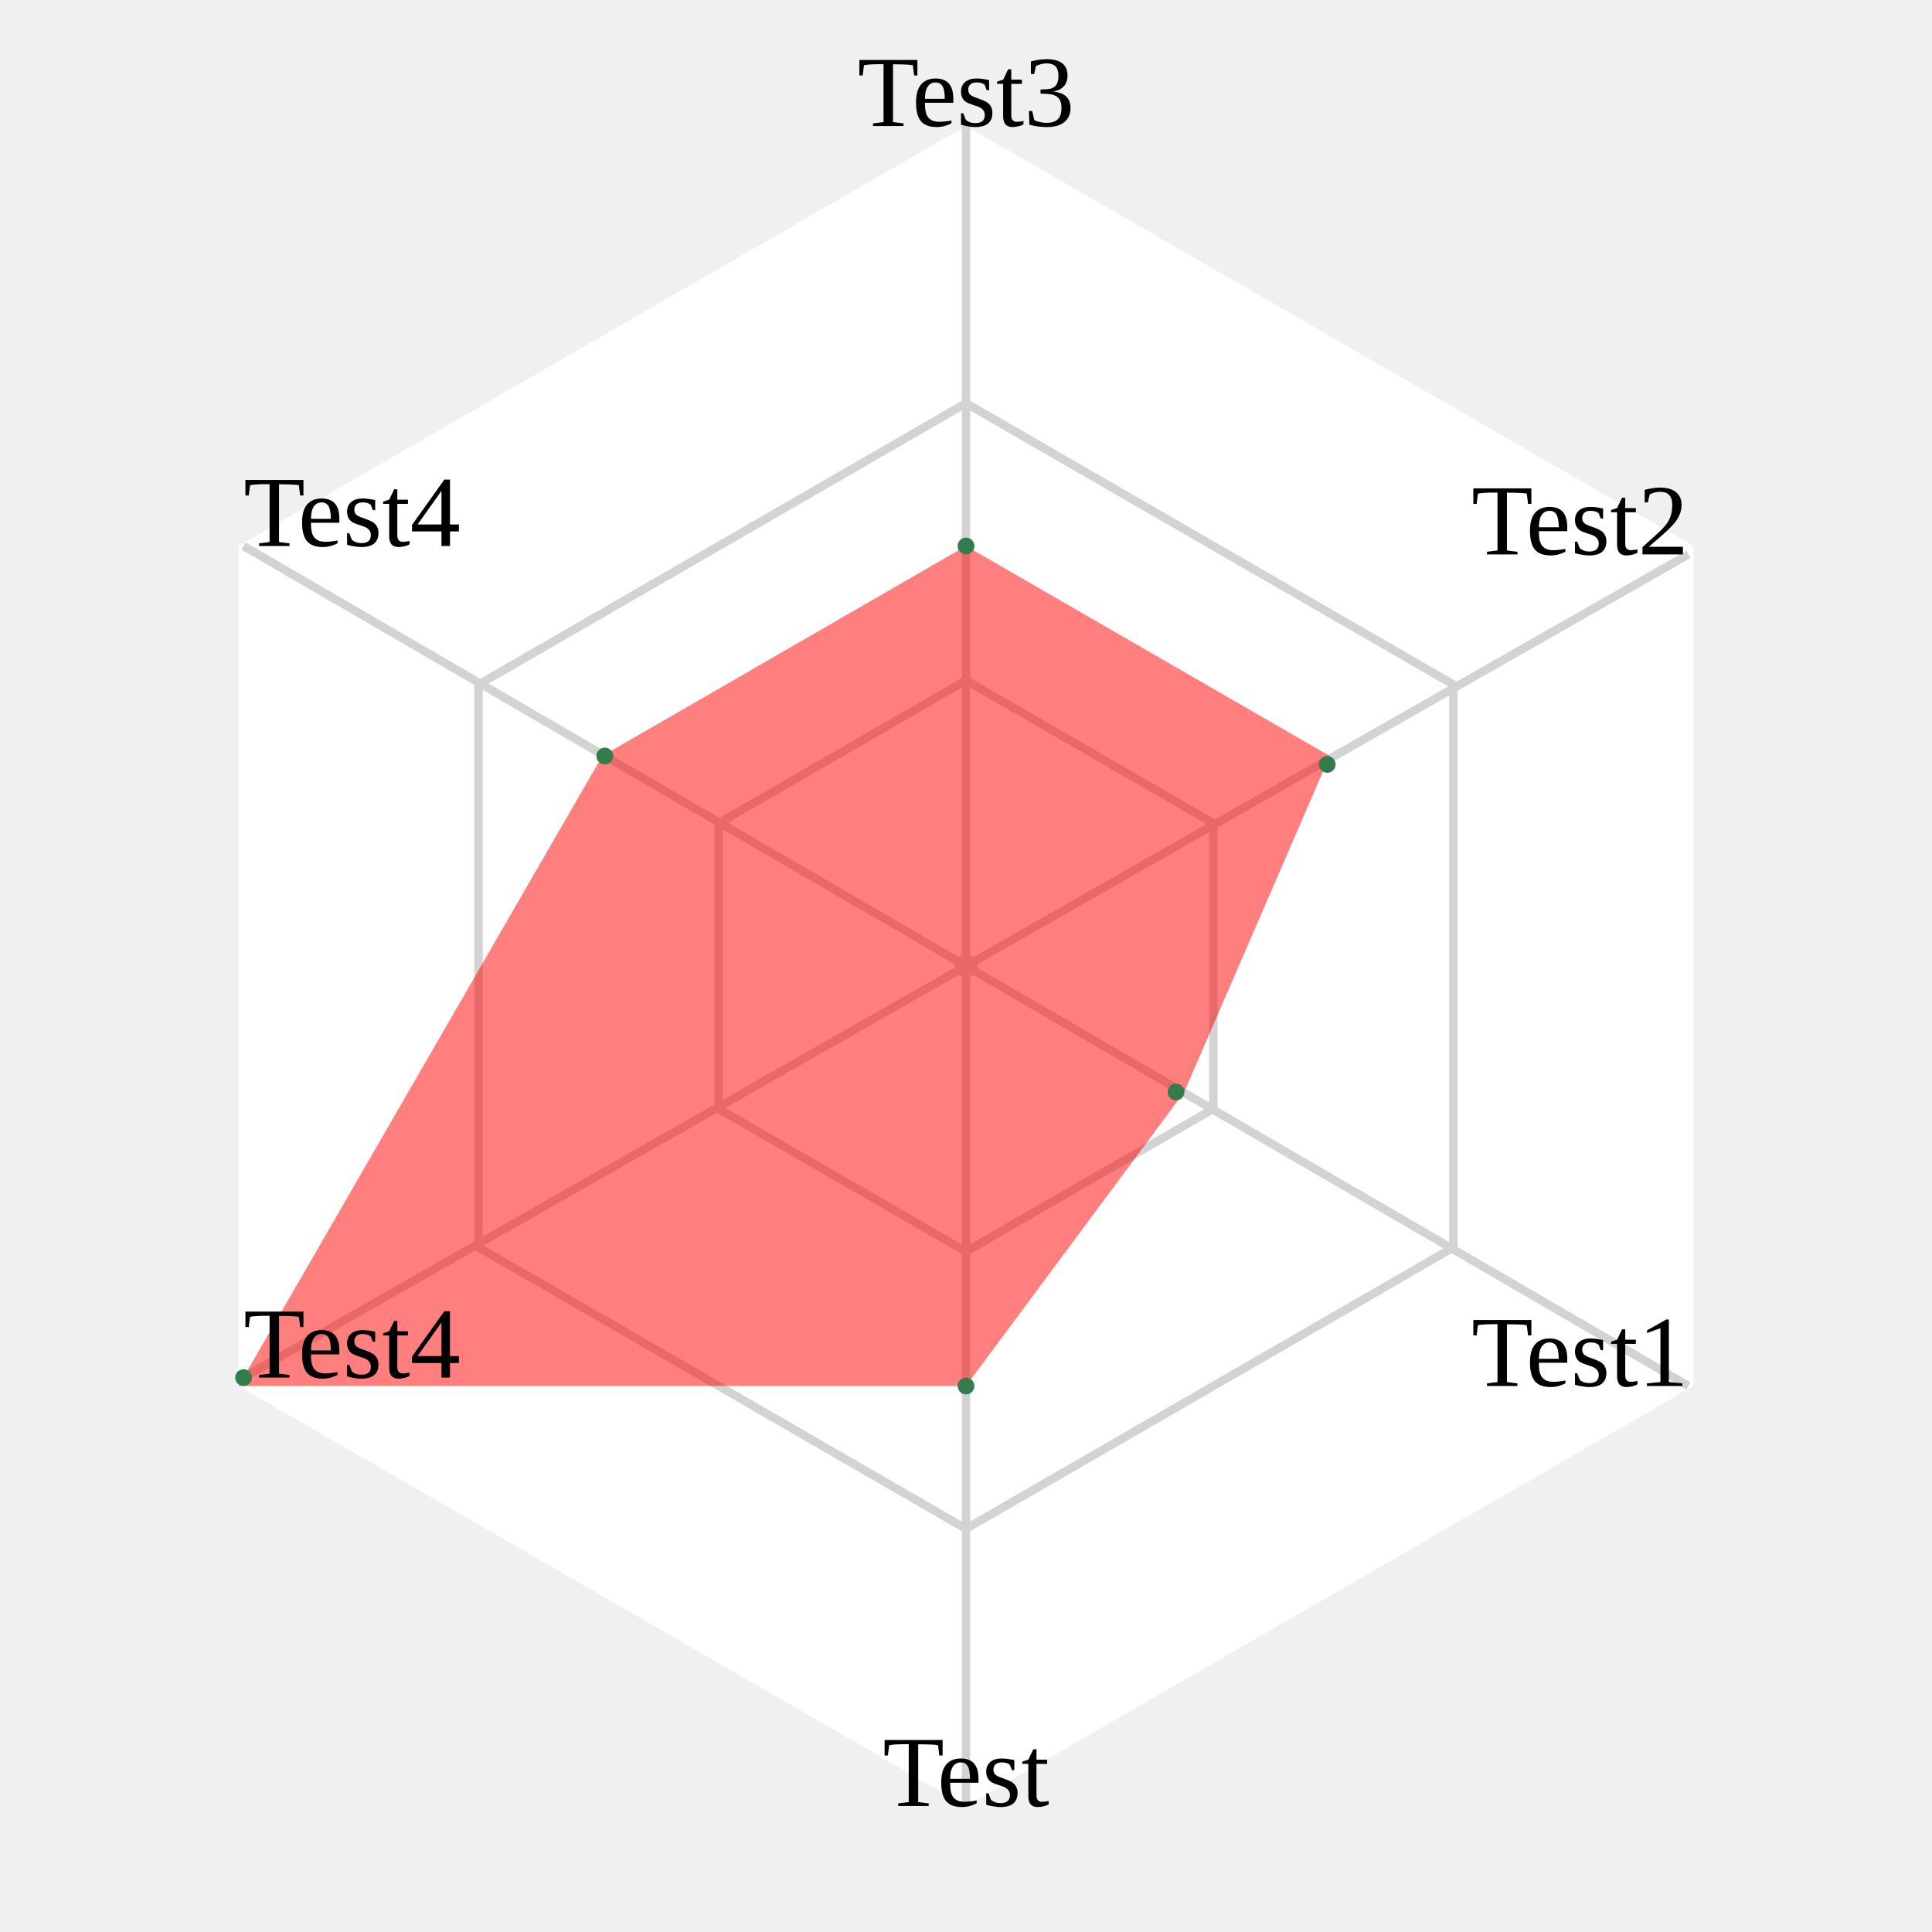
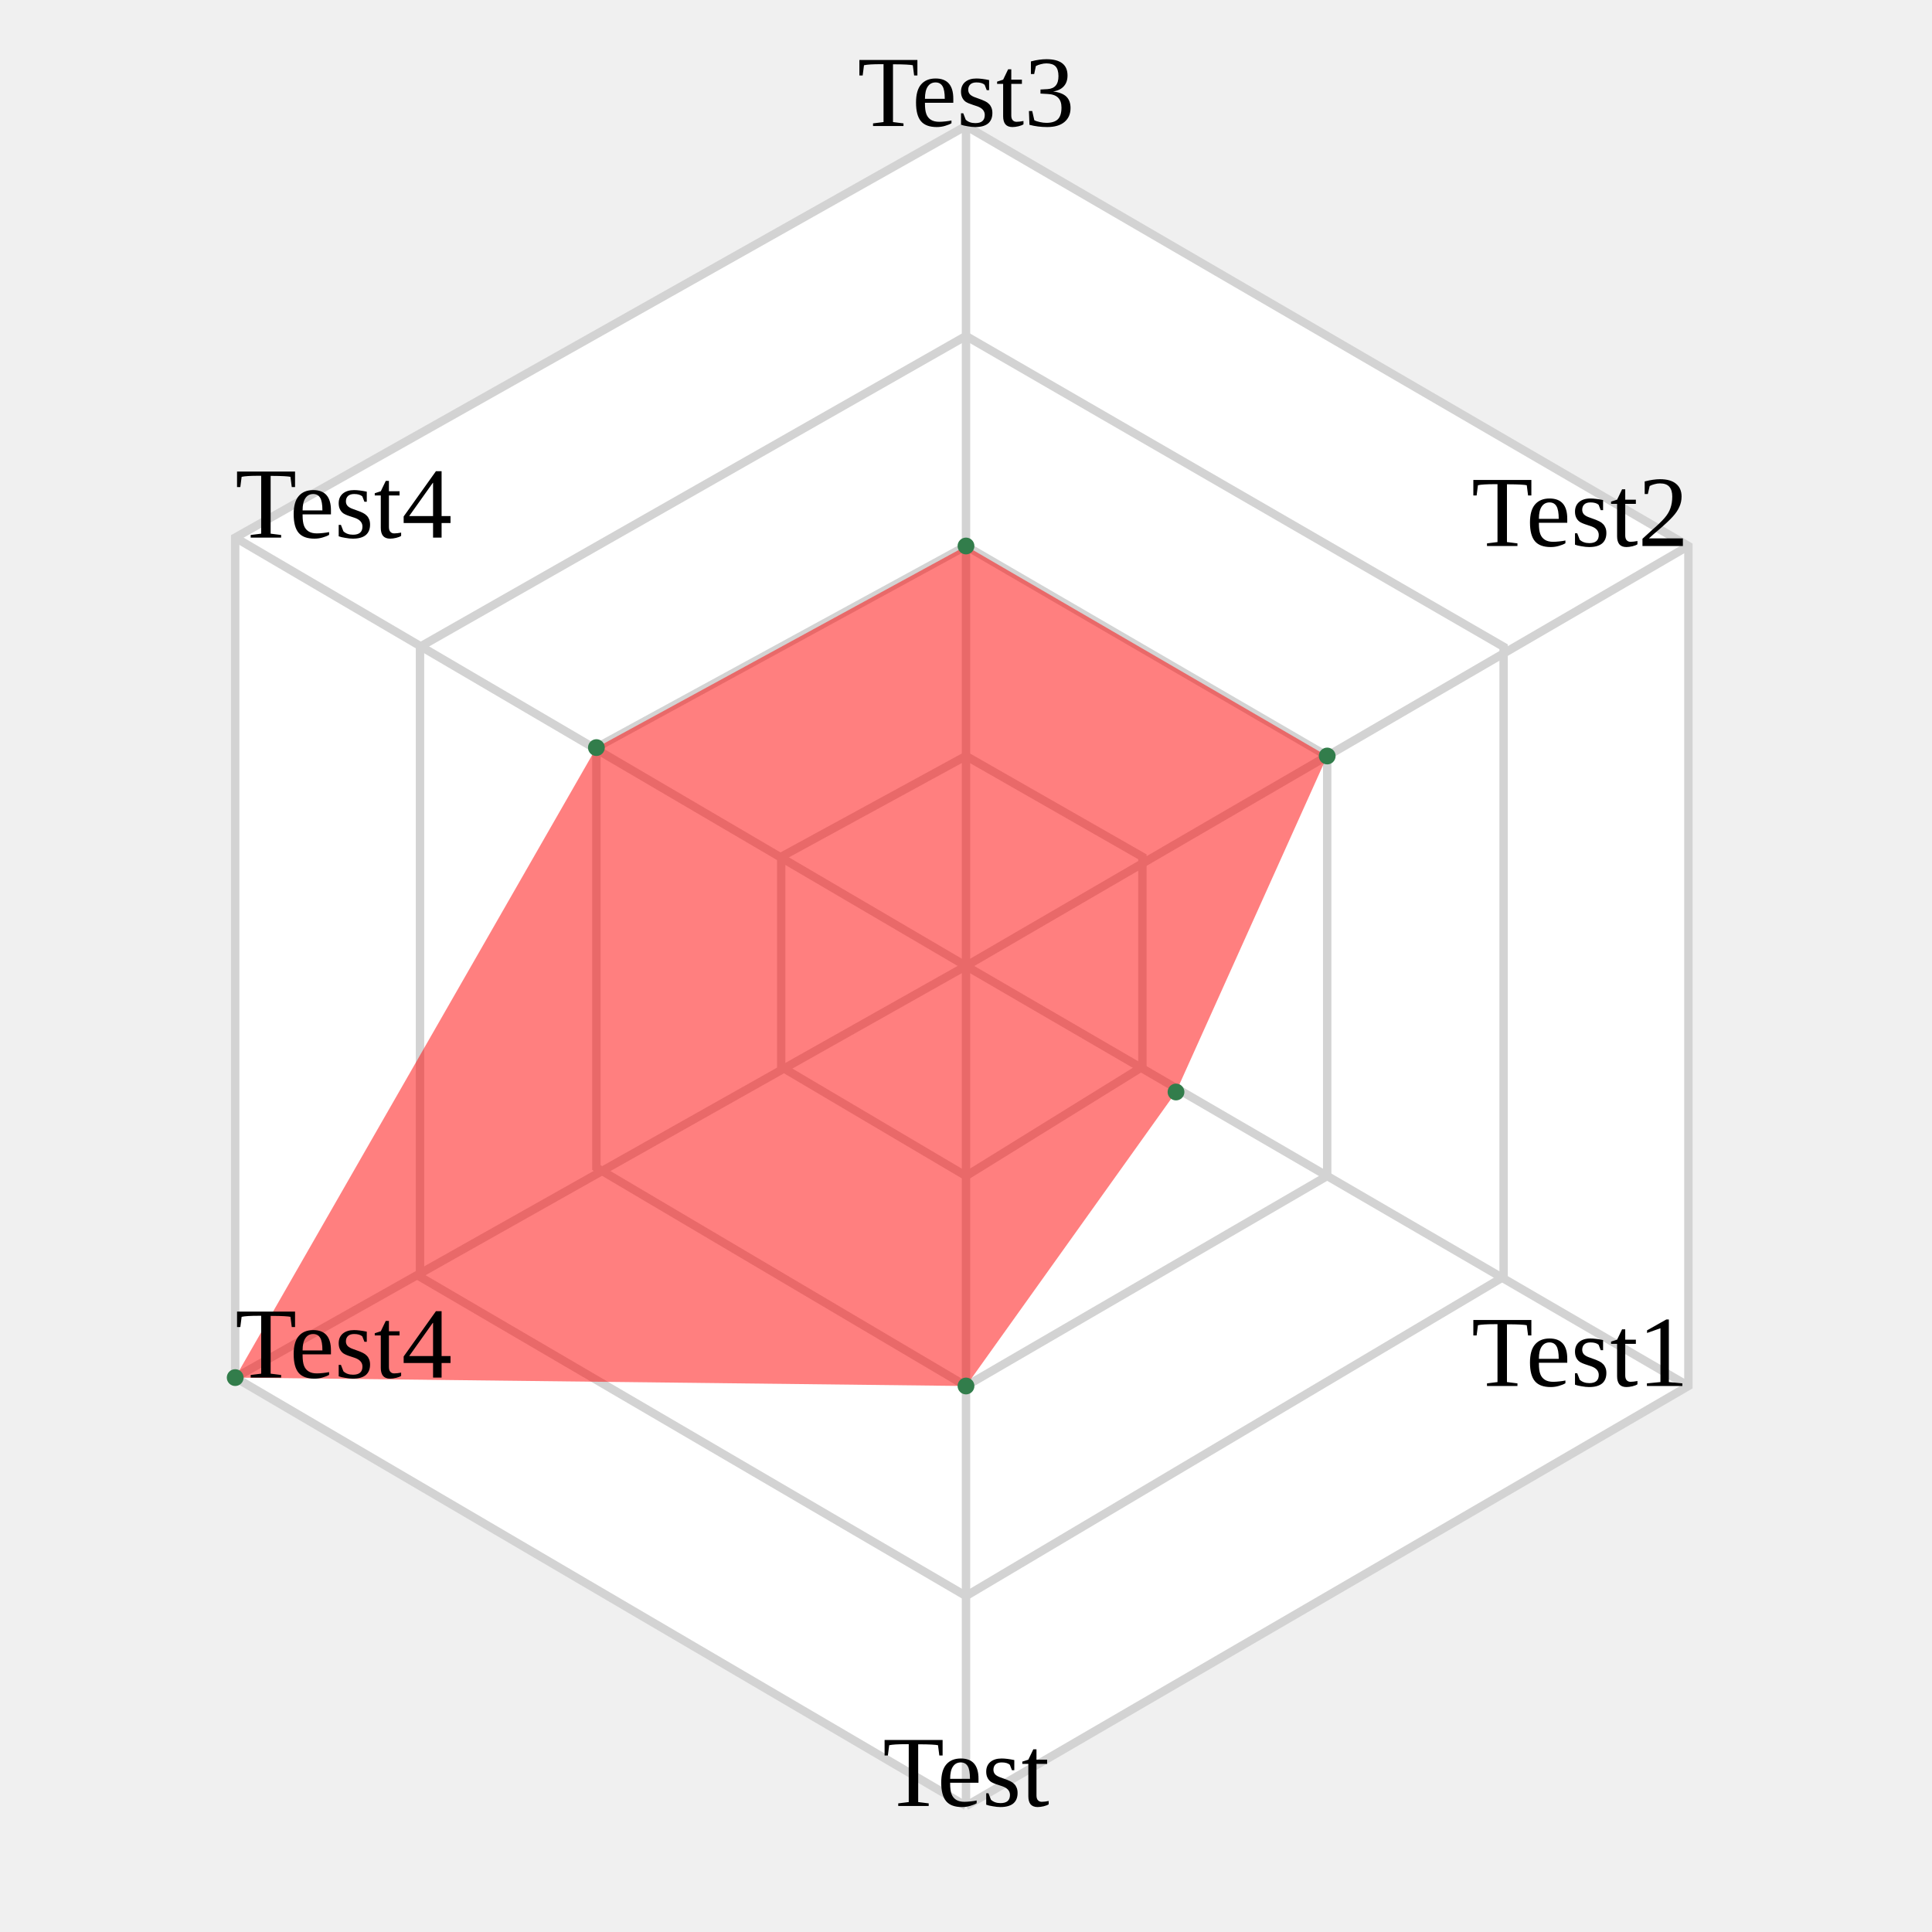
<svg xmlns="http://www.w3.org/2000/svg" width="230" height="230">
  <g transform="translate(115,115)">
    <style type="text/css">


.radarsvg-outline {
	fill: white;
+ 	stroke: lightgrey;
}
.radarsvg-subline {
	fill: none;
	stroke: lightgrey;
}
.radarsvg-datumline {
	stroke: lightgrey;
}
.radarsvg-dataline {
	fill: rgba(255, 0, 0, 0.5);
}
.radarsvg-hovercircle {
	fill: none;
	stroke: none;
}
.radarsvg-point {
	fill: rgb(50, 125, 75);
+ 	text-anchor: middle;
+ 	alignment-baseline: central;
}
.radarsvg-label {
	text-anchor: middle;
	alignment-baseline: central;
}
.radarsvg-labelleft {
	text-anchor: start;
}
.radarsvg-labelright {
	text-anchor: end;
}
.radarsvg-labeltop {
	alignment-baseline: before-edge;
}
.radarsvg-labelbottom {
	alignment-baseline: after-edge;
}
- 	
- 	

</style>
-     <path d="M 0,100 L 86.603,50 L 86.603,-50 L 0,-100 L -86.603,-50 L -86.603,50 L 0,100 " class="radarsvg-outline" />
-     <path d="M 0,67 L 58.024,33.5 L 58.024,-33.5 L 0,-67 L -58.024,-33.5 L -58.024,33.5 L 0,67 " class="radarsvg-subline" />
-     <path d="M 0,34 L 29.445,17 L 29.445,-17 L 0,-34 L -29.445,-17 L -29.445,17 L 0,34 " class="radarsvg-subline" />
-     <path d="M 0,1 L 0.866,0.5 L 0.866,-0.5 L 0,-1 L -0.866,-0.5 L -0.866,0.5 L 0,1 " class="radarsvg-subline" />
+     <path d="M 0,100 L 86,50 L 86,-50 L 0,-100 L -87,-51 L -87,49 L 0,100 " class="radarsvg-outline" />
+     <path d="M 0,75 L 64,37 L 64,-38 L 0,-75 L -65,-38 L -65,37 L 0,75 " class="radarsvg-subline" />
+     <path d="M 0,50 L 43,25 L 43,-25 L 0,-50 L -44,-26 L -44,24 L 0,50 " class="radarsvg-subline" />
+     <path d="M 0,25 L 21,12 L 21,-13 L 0,-25 L -22,-13 L -22,12 L 0,25 " class="radarsvg-subline" />
+     <path d="M 0,0 L 0,0 L 0,0 L 0,0 L 0,0 L 0,0 L 0,0 " class="radarsvg-subline" />
    <line x1="0" y1="0" x2="0" y2="100" class="radarsvg-datumline" />
    <line x1="0" y1="0" x2="86" y2="50" class="radarsvg-datumline" />
-     <line x1="0" y1="0" x2="86" y2="-49" class="radarsvg-datumline" />
+     <line x1="0" y1="0" x2="86" y2="-50" class="radarsvg-datumline" />
    <line x1="0" y1="0" x2="0" y2="-100" class="radarsvg-datumline" />
-     <line x1="0" y1="0" x2="-86" y2="-50" class="radarsvg-datumline" />
-     <line x1="0" y1="0" x2="-86" y2="49" class="radarsvg-datumline" />
-     <path d="M 0,50 L 25.981,15 L 43.301,-25 L 0,-50 L -43.301,-25 L -86.603,50 L 0,50 " class="radarsvg-dataline" />
+     <line x1="0" y1="0" x2="-87" y2="-51" class="radarsvg-datumline" />
+     <line x1="0" y1="0" x2="-87" y2="49" class="radarsvg-datumline" />
+     <path d="M 0,50 L 25,15 L 43,-25 L 0,-50 L -44,-26 L -87,49 L 0,50 " class="radarsvg-dataline" />
    <text x="0" y="100" class="radarsvg-label radarsvg-labelbottom ">Test</text>
    <text x="86" y="50" class="radarsvg-label radarsvg-labelright radarsvg-labelbottom ">Test1</text>
-     <text x="86" y="-49" class="radarsvg-label radarsvg-labelright radarsvg-labeltop ">Test2</text>
+     <text x="86" y="-50" class="radarsvg-label radarsvg-labelright radarsvg-labeltop ">Test2</text>
    <text x="0" y="-100" class="radarsvg-label radarsvg-labeltop ">Test3</text>
-     <text x="-86" y="-50" class="radarsvg-label radarsvg-labelleft radarsvg-labeltop ">Test4</text>
-     <text x="-86" y="49" class="radarsvg-label radarsvg-labelleft radarsvg-labelbottom ">Test4</text>
+     <text x="-87" y="-51" class="radarsvg-label radarsvg-labelleft radarsvg-labeltop ">Test4</text>
+     <text x="-87" y="49" class="radarsvg-label radarsvg-labelleft radarsvg-labelbottom ">Test4</text>
    <circle cx="0" cy="50" r="1" class="radarsvg-point" />
    <circle cx="0" cy="50" r="3" class="radarsvg-hovercircle" data-radarsvg-i="0" />
    <circle cx="25" cy="15" r="1" class="radarsvg-point" />
    <circle cx="25" cy="15" r="3" class="radarsvg-hovercircle" data-radarsvg-i="1" />
-     <circle cx="43" cy="-24" r="1" class="radarsvg-point" />
-     <circle cx="43" cy="-24" r="3" class="radarsvg-hovercircle" data-radarsvg-i="2" />
+     <circle cx="43" cy="-25" r="1" class="radarsvg-point" />
+     <circle cx="43" cy="-25" r="3" class="radarsvg-hovercircle" data-radarsvg-i="2" />
    <circle cx="0" cy="-50" r="1" class="radarsvg-point" />
    <circle cx="0" cy="-50" r="3" class="radarsvg-hovercircle" data-radarsvg-i="3" />
-     <circle cx="-43" cy="-25" r="1" class="radarsvg-point" />
-     <circle cx="-43" cy="-25" r="3" class="radarsvg-hovercircle" data-radarsvg-i="4" />
-     <circle cx="-86" cy="49" r="1" class="radarsvg-point" />
-     <circle cx="-86" cy="49" r="3" class="radarsvg-hovercircle" data-radarsvg-i="5" />
+     <circle cx="-44" cy="-26" r="1" class="radarsvg-point" />
+     <circle cx="-44" cy="-26" r="3" class="radarsvg-hovercircle" data-radarsvg-i="4" />
+     <circle cx="-87" cy="49" r="1" class="radarsvg-point" />
+     <circle cx="-87" cy="49" r="3" class="radarsvg-hovercircle" data-radarsvg-i="5" />
  </g>
</svg>
